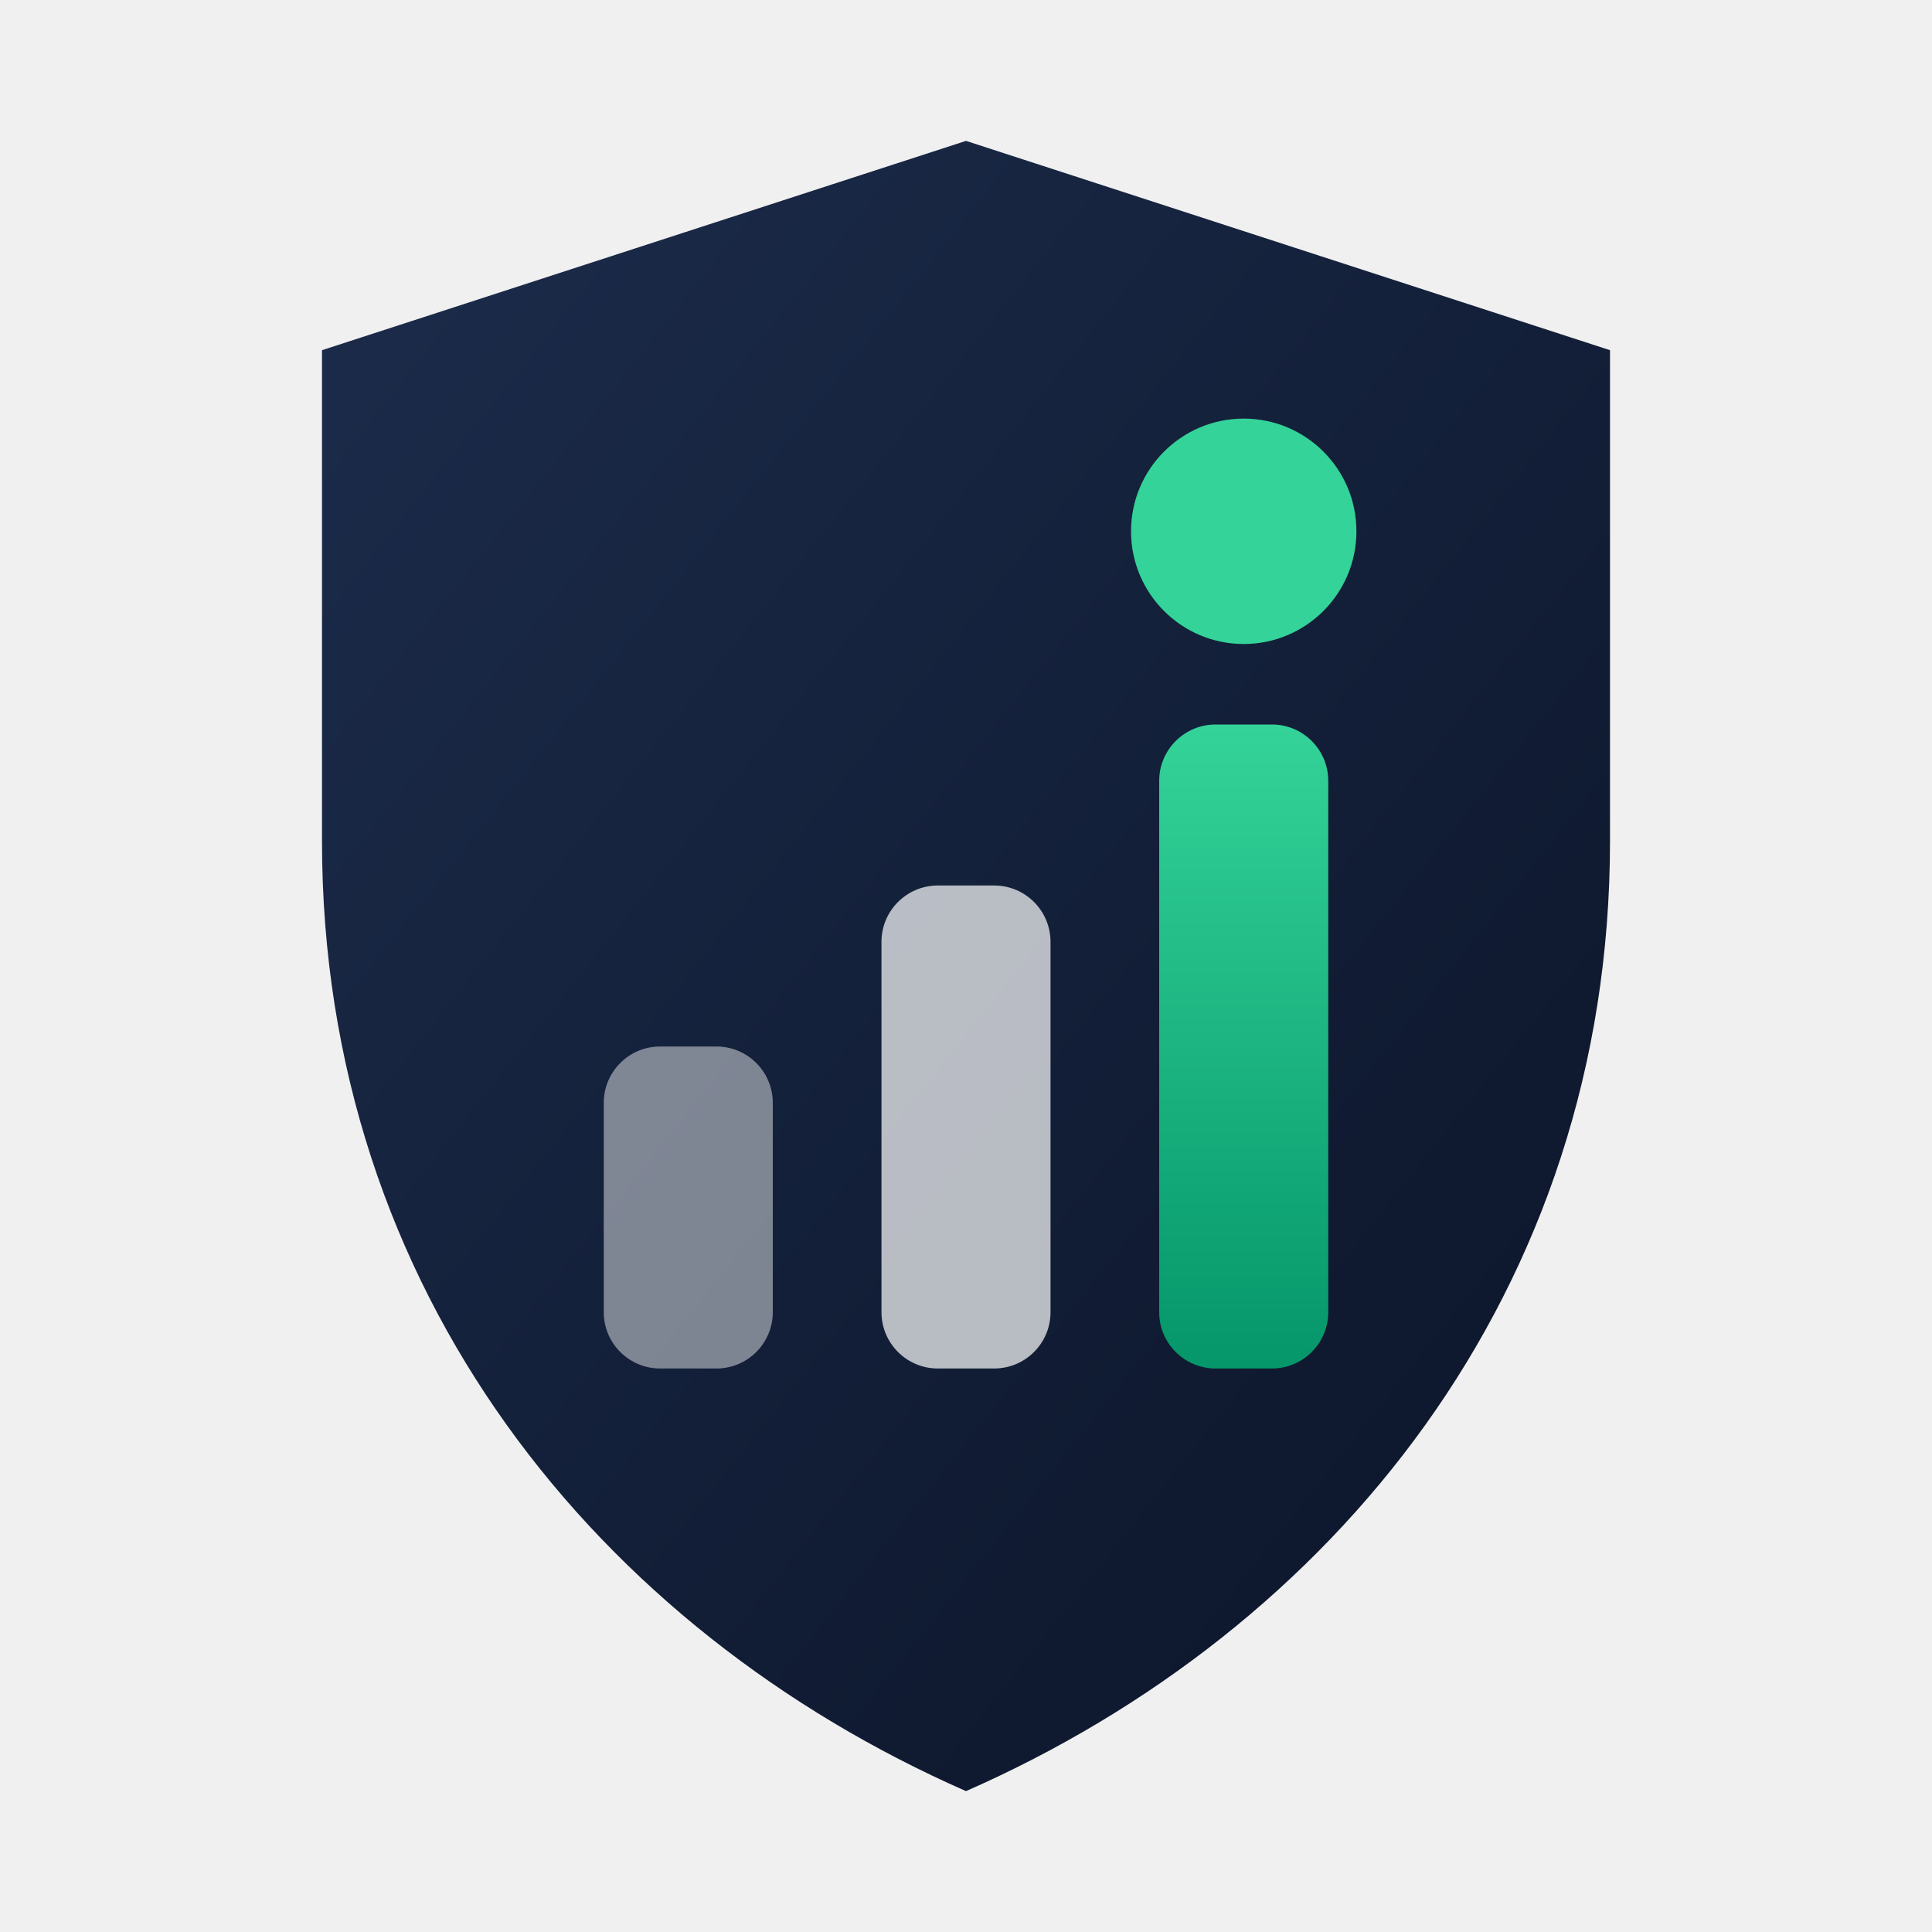
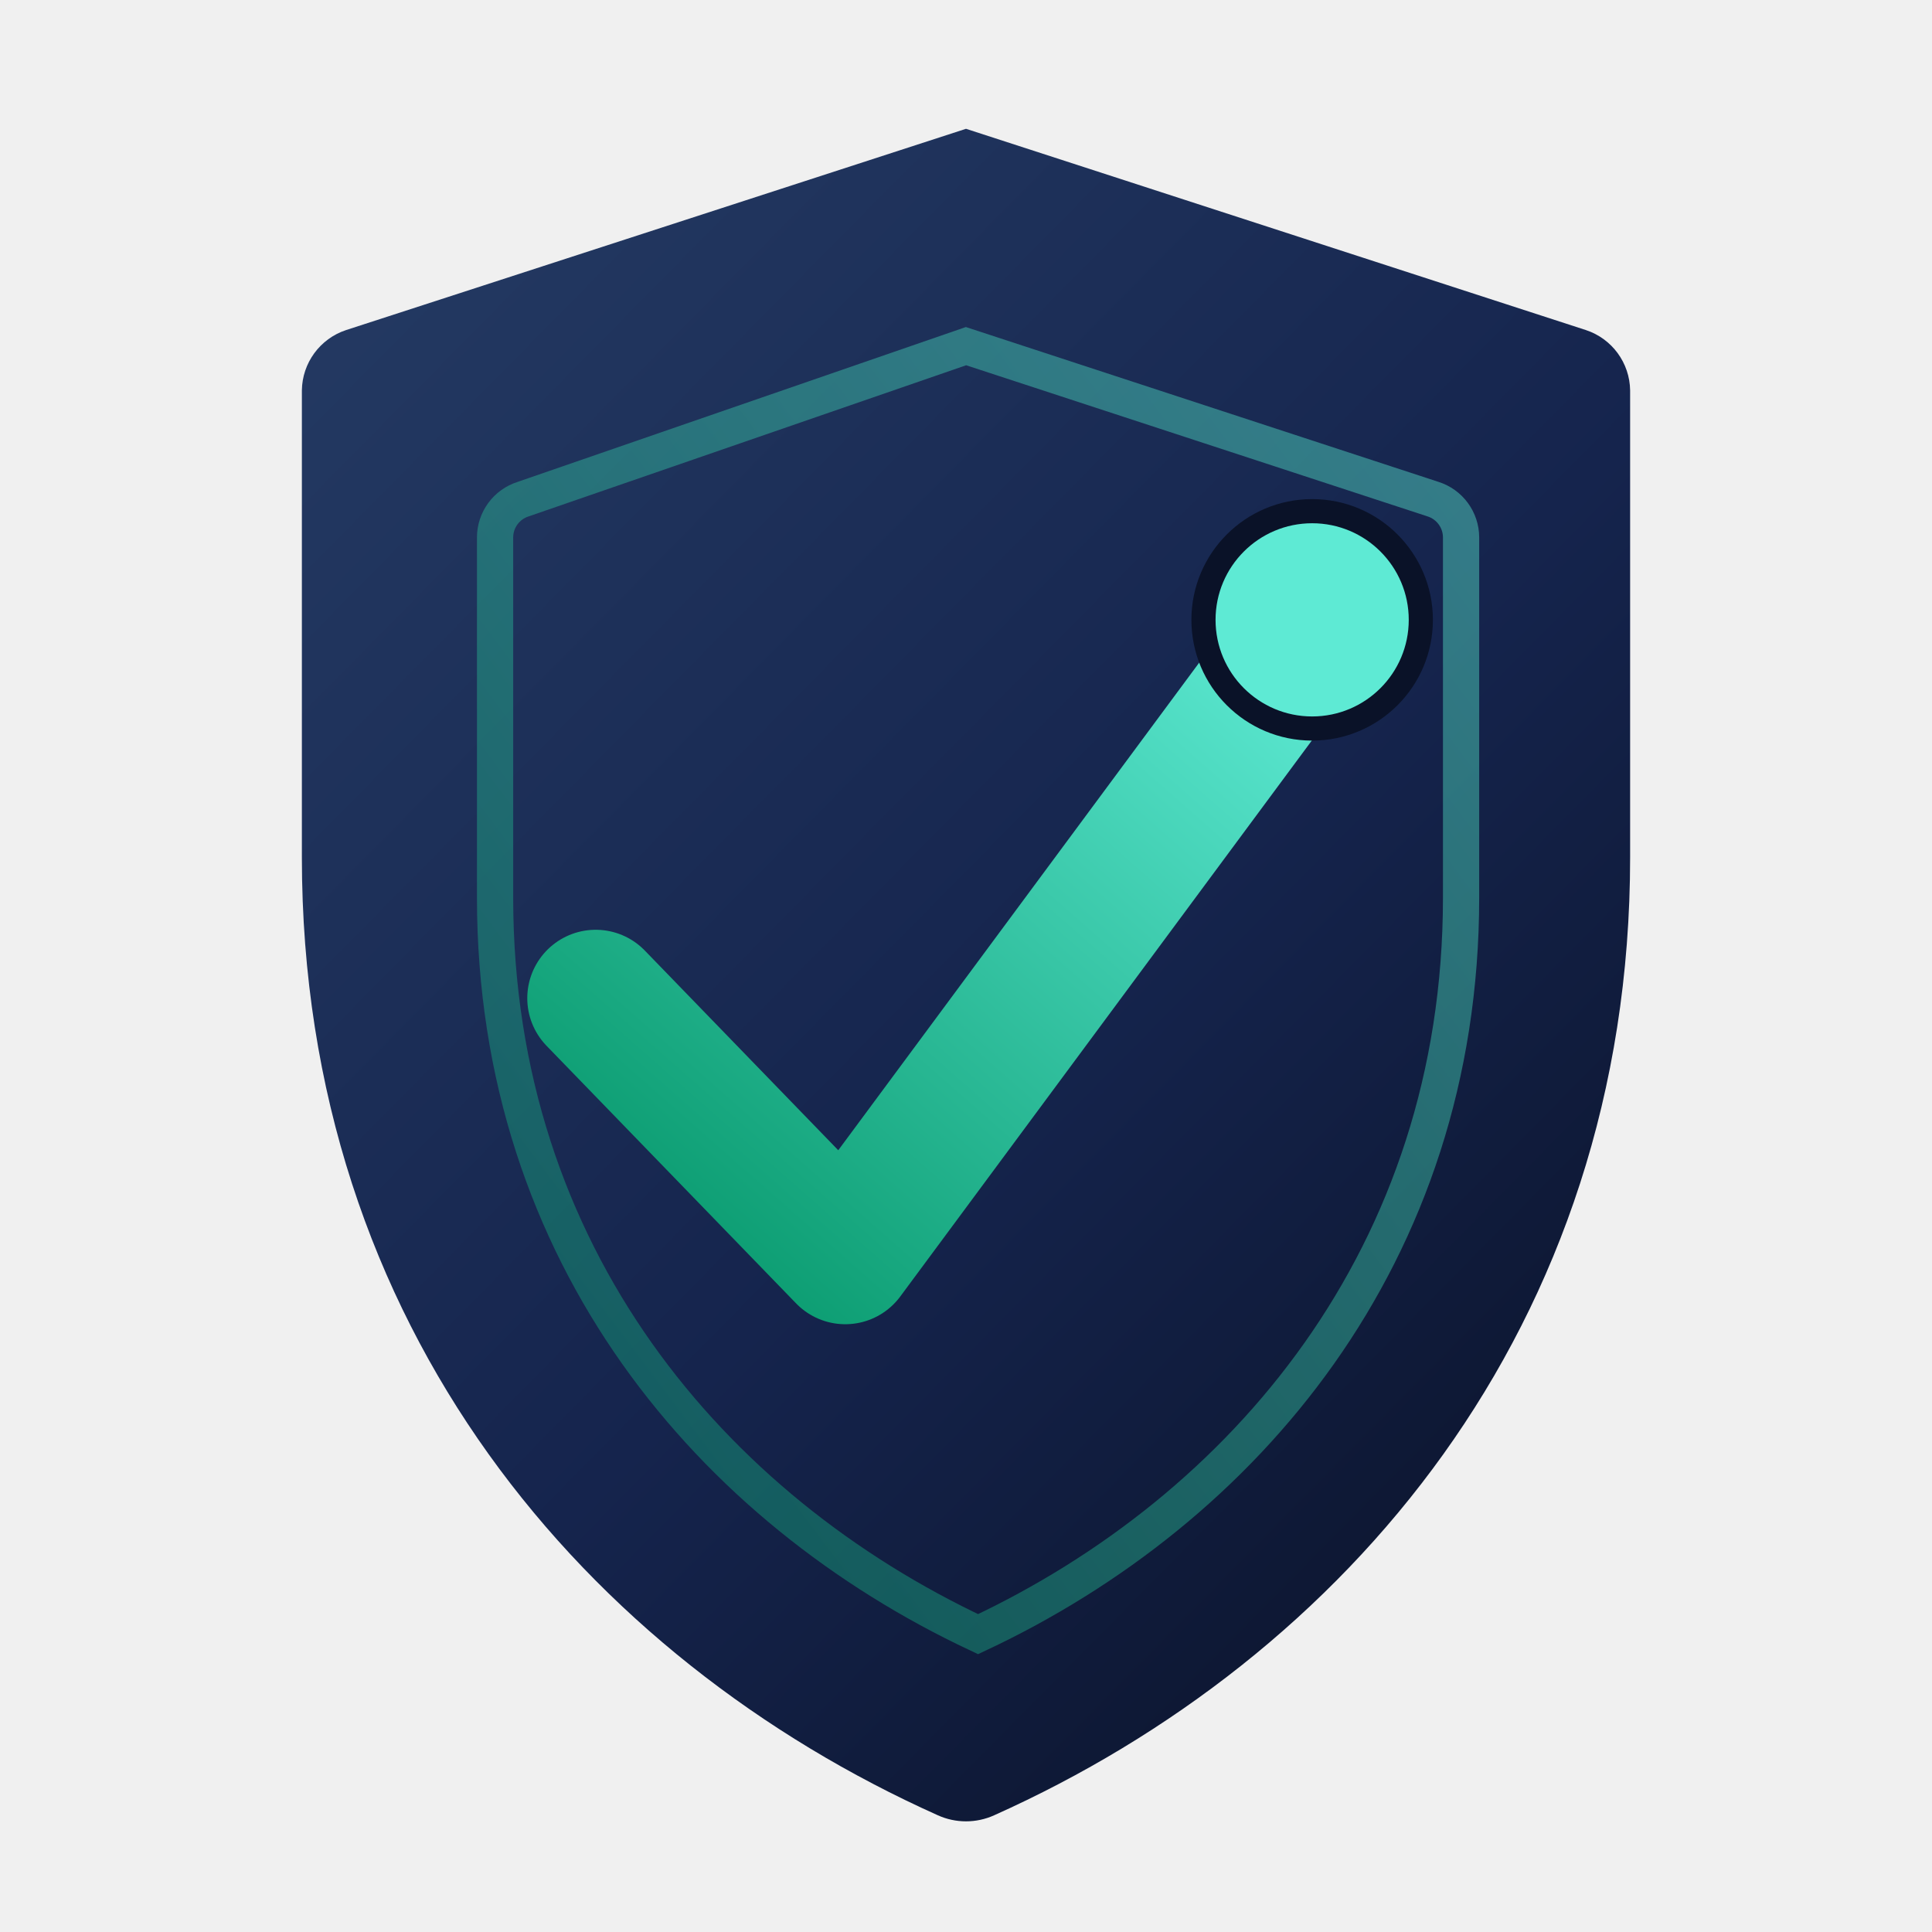
<svg xmlns="http://www.w3.org/2000/svg" viewBox="0 0 48 48">
  <defs>
-     <linearGradient id="fav-bg" x1="0" y1="0" x2="1" y2="1">
-       <stop offset="0%" stop-color="#1c2c4b" />
-       <stop offset="100%" stop-color="#0b1428" />
+     <linearGradient id="fav-bg" x1="0.1" y1="0" x2="0.9" y2="1">
+       <stop offset="0%" stop-color="#243a63" />
+       <stop offset="55%" stop-color="#15244d" />
+       <stop offset="100%" stop-color="#0a1228" />
    </linearGradient>
-     <linearGradient id="fav-bar" x1="0" y1="1" x2="0" y2="0">
+     <linearGradient id="fav-acc" x1="0" y1="1" x2="1" y2="0">
      <stop offset="0%" stop-color="#059669" />
-       <stop offset="100%" stop-color="#34d399" />
+       <stop offset="100%" stop-color="#5eead4" />
    </linearGradient>
  </defs>
-   <path d="M24 3.5l16 5.2v12.2c0 11.2-6.9 19.6-16 23.6C14.9 40.5 8 32.1 8 20.9V8.7L24 3.5z" fill="url(#fav-bg)" />
-   <rect x="15" y="26" width="4.2" height="8" rx="1.4" fill="#ffffff" opacity="0.45" />
-   <rect x="21.9" y="22" width="4.2" height="12" rx="1.4" fill="#ffffff" opacity="0.7" />
-   <rect x="28.8" y="18" width="4.2" height="16" rx="1.4" fill="url(#fav-bar)" />
-   <circle cx="30.9" cy="13.2" r="2.8" fill="#34d399" />
+   <path d="M24 3.2l15.4 5a1.6 1.6 0 0 1 1.1 1.5v11.6c0 11.7-7.1 19.9-15.8 23.8a1.7 1.7 0 0 1-1.4 0C14.6 41.2 7.5 33 7.5 21.3V9.7a1.6 1.6 0 0 1 1.1-1.5L24 3.2z" fill="url(#fav-bg)" />
+   <path d="M24 8.6l11.6 3.8a1 1 0 0 1 .7.95v8.95c0 8.9-5.4 15.2-12 18.3-6.6-3.1-12-9.4-12-18.3v-8.95a1 1 0 0 1 .7-.95L24 8.6z" fill="none" stroke="url(#fav-acc)" stroke-width="0.9" opacity="0.45" />
+   <path d="M14.8 24.8l6.2 6.4L32.4 15.8" fill="none" stroke="url(#fav-acc)" stroke-width="3.4" stroke-linecap="round" stroke-linejoin="round" />
+   <circle cx="32.6" cy="15.4" r="3" fill="#0a1228" />
+   <circle cx="32.6" cy="15.4" r="2.4" fill="#5eead4" />
</svg>
